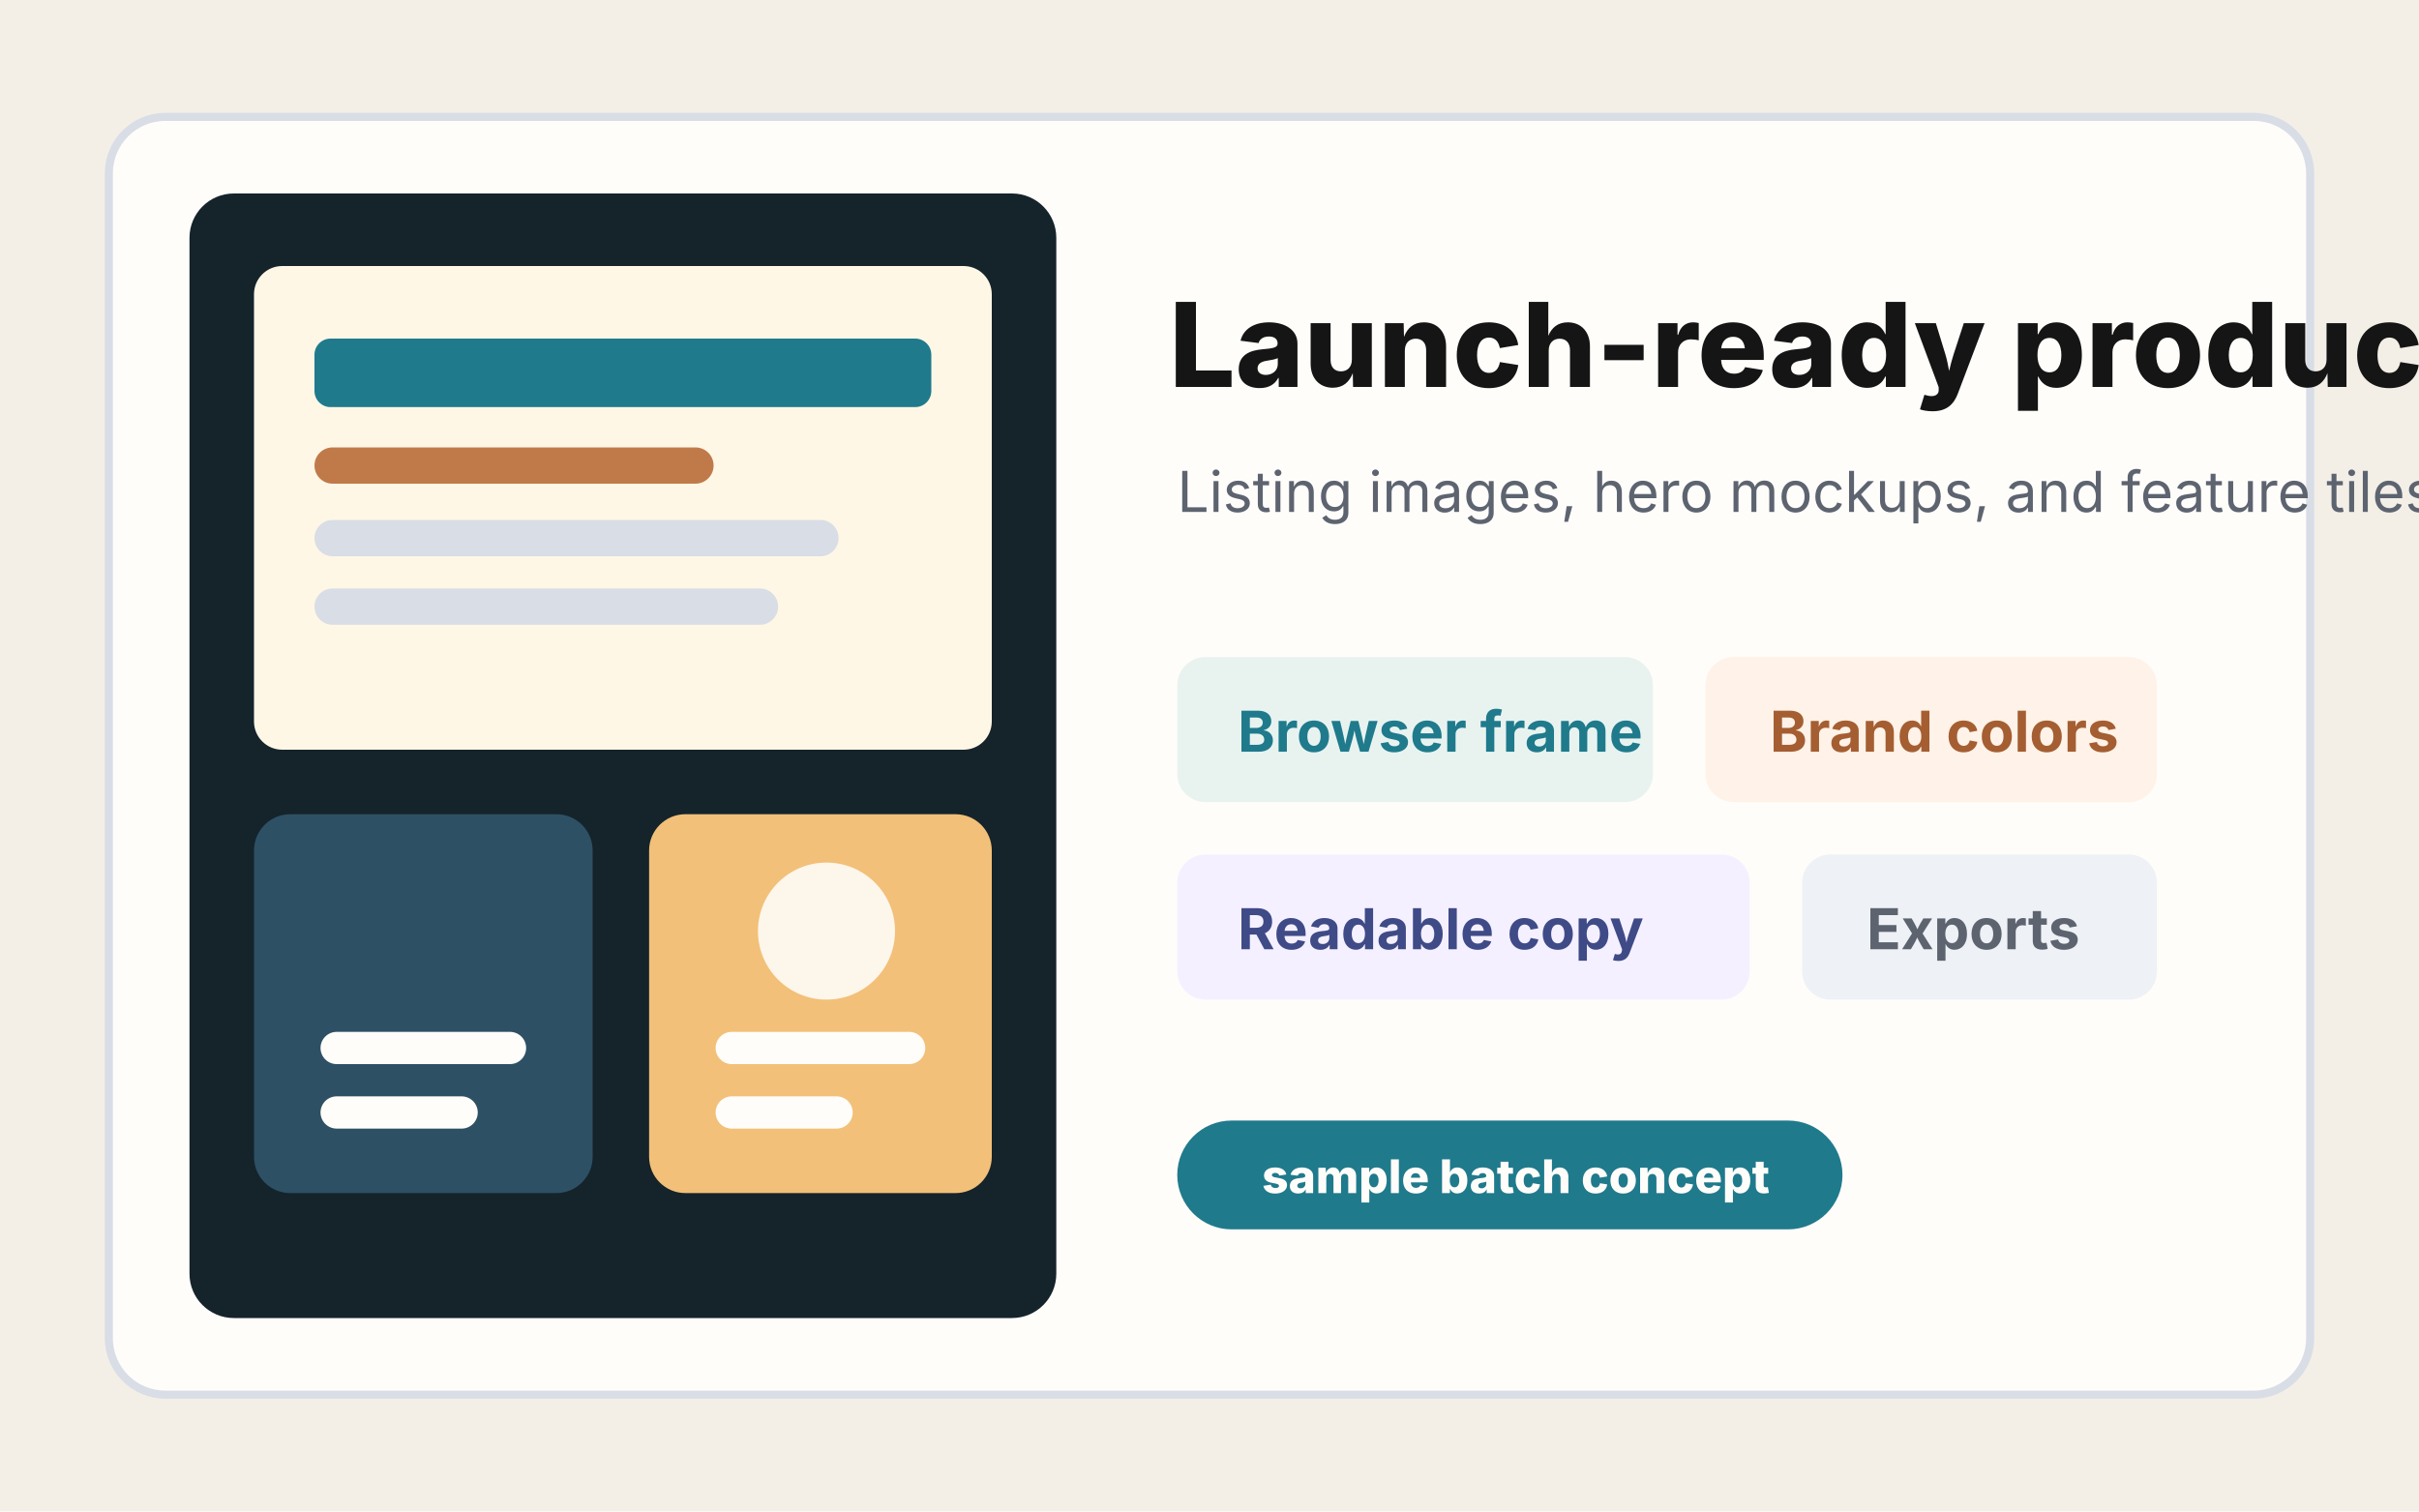
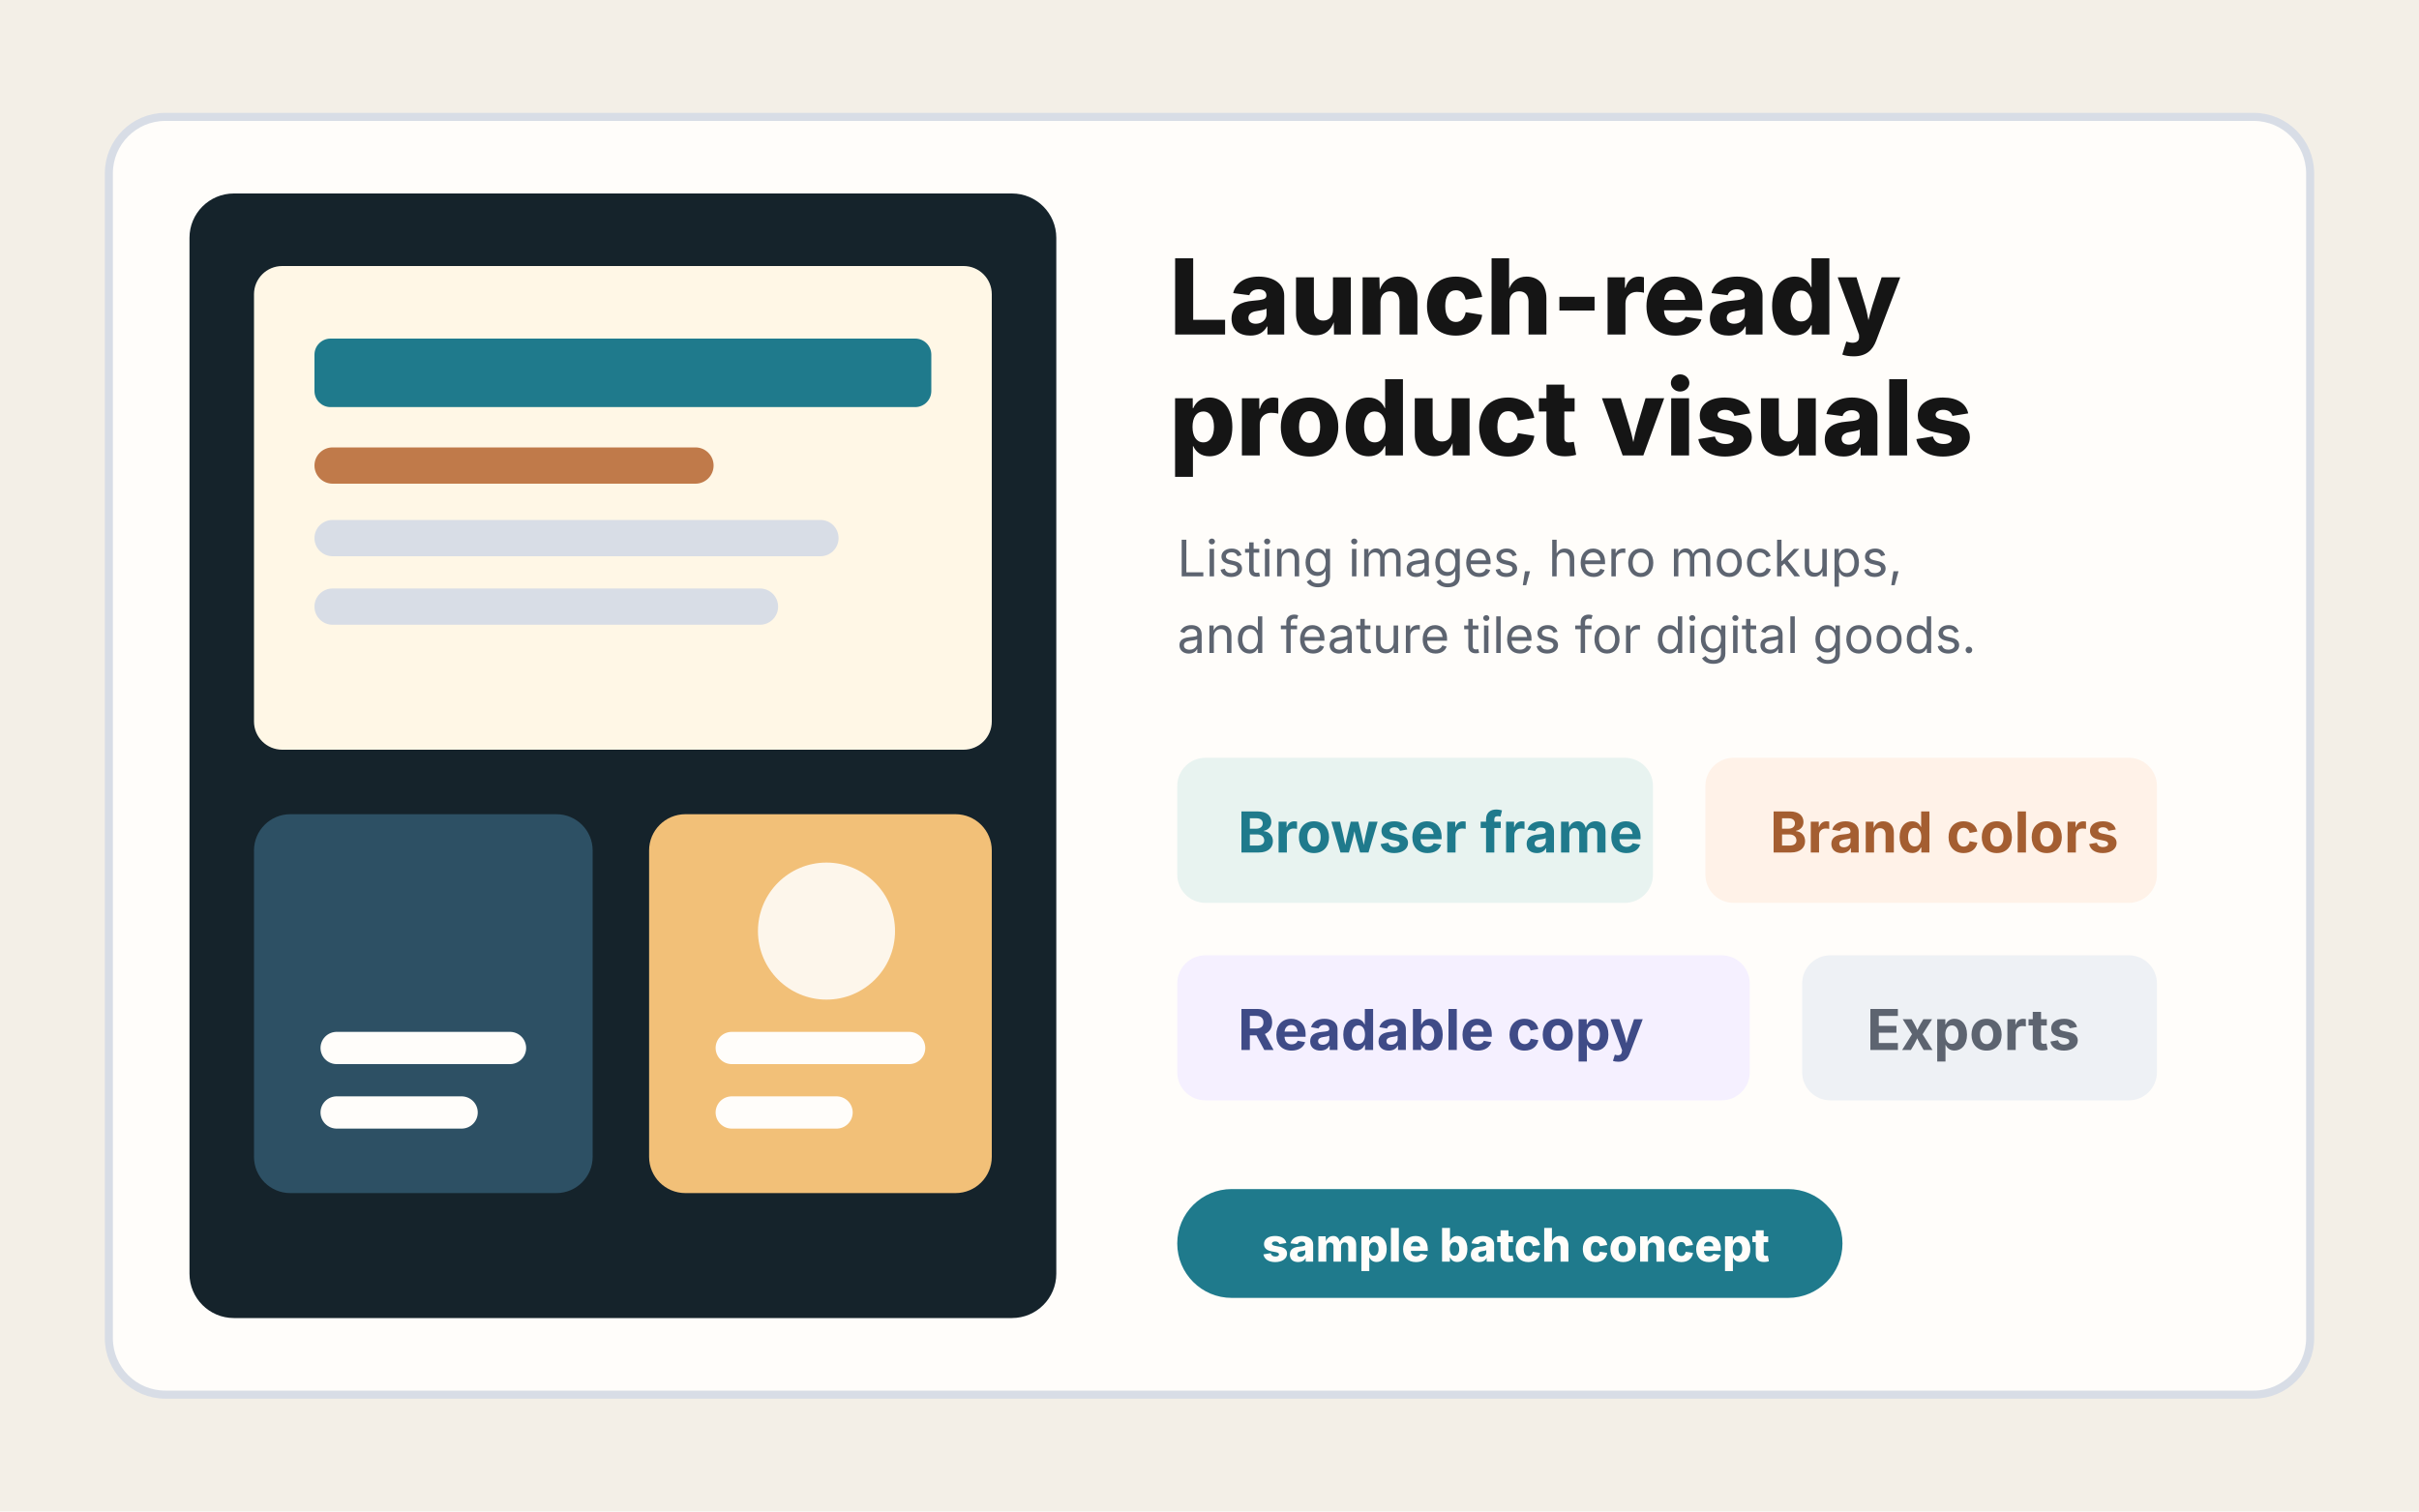
<svg xmlns="http://www.w3.org/2000/svg" viewBox="0 0 1200 750" role="img" aria-labelledby="title desc">
  <rect width="1200" height="750" fill="#f3efe7" />
  <rect x="54" y="58" width="1092" height="634" rx="28" fill="#fffdfa" stroke="#d8dde6" stroke-width="4" />
  <rect x="94" y="96" width="430" height="558" rx="22" fill="#15232b" />
  <rect x="126" y="132" width="366" height="240" rx="14" fill="#fff7e6" />
  <rect x="156" y="168" width="306" height="34" rx="8" fill="#1f7a8c" />
  <rect x="156" y="222" width="198" height="18" rx="9" fill="#c07a4a" />
  <rect x="156" y="258" width="260" height="18" rx="9" fill="#d8dde6" />
  <rect x="156" y="292" width="230" height="18" rx="9" fill="#d8dde6" />
  <rect x="126" y="404" width="168" height="188" rx="18" fill="#2d5064" />
  <rect x="322" y="404" width="170" height="188" rx="18" fill="#f2c078" />
  <path d="M167 520h86M363 520h88M167 552h62M363 552h52" stroke="#fffdfa" stroke-width="16" stroke-linecap="round" />
  <circle cx="410" cy="462" r="34" fill="#fffdfa" opacity=".88" />
-   <text x="580" y="192" font-family="Inter, Arial, sans-serif" font-size="58" font-weight="800" fill="#151515">Launch-ready product visuals</text>
-   <text x="584" y="254" font-family="Inter, Arial, sans-serif" font-size="28" fill="#5d6470">Listing images, hero mockups, and feature tiles for small digital products.</text>
+   <text x="580" y="166" font-family="Inter, Arial, sans-serif" font-size="52" font-weight="800" fill="#151515">Launch-ready</text>
+   <text x="580" y="226" font-family="Inter, Arial, sans-serif" font-size="52" font-weight="800" fill="#151515">product visuals</text>
+   <text x="584" y="286" font-family="Inter, Arial, sans-serif" font-size="25" fill="#5d6470">Listing images, hero mockups,</text>
+   <text x="584" y="324" font-family="Inter, Arial, sans-serif" font-size="25" fill="#5d6470">and feature tiles for digital goods.</text>
  <g font-family="Inter, Arial, sans-serif" font-size="28" font-weight="700">
-     <rect x="584" y="326" width="236" height="72" rx="14" fill="#e8f3f0" />
-     <text x="614" y="373" fill="#1f7a8c">Browser frame</text>
-     <rect x="846" y="326" width="224" height="72" rx="14" fill="#fff2e8" />
-     <text x="878" y="373" fill="#a45e31">Brand colors</text>
-     <rect x="584" y="424" width="284" height="72" rx="14" fill="#f5f0ff" />
-     <text x="614" y="471" fill="#3f4b87">Readable copy</text>
-     <rect x="894" y="424" width="176" height="72" rx="14" fill="#eef1f5" />
-     <text x="926" y="471" fill="#5d6470">Exports</text>
+     <rect x="584" y="376" width="236" height="72" rx="14" fill="#e8f3f0" />
+     <text x="614" y="423" fill="#1f7a8c">Browser frame</text>
+     <rect x="846" y="376" width="224" height="72" rx="14" fill="#fff2e8" />
+     <text x="878" y="423" fill="#a45e31">Brand colors</text>
+     <rect x="584" y="474" width="284" height="72" rx="14" fill="#f5f0ff" />
+     <text x="614" y="521" fill="#3f4b87">Readable copy</text>
+     <rect x="894" y="474" width="176" height="72" rx="14" fill="#eef1f5" />
+     <text x="926" y="521" fill="#5d6470">Exports</text>
  </g>
-   <rect x="584" y="556" width="330" height="54" rx="27" fill="#1f7a8c" />
-   <text x="626" y="592" font-family="Inter, Arial, sans-serif" font-size="23" font-weight="800" fill="#fffdfa">sample batch concept</text>
+   <rect x="584" y="590" width="330" height="54" rx="27" fill="#1f7a8c" />
+   <text x="626" y="626" font-family="Inter, Arial, sans-serif" font-size="23" font-weight="800" fill="#fffdfa">sample batch concept</text>
</svg>
